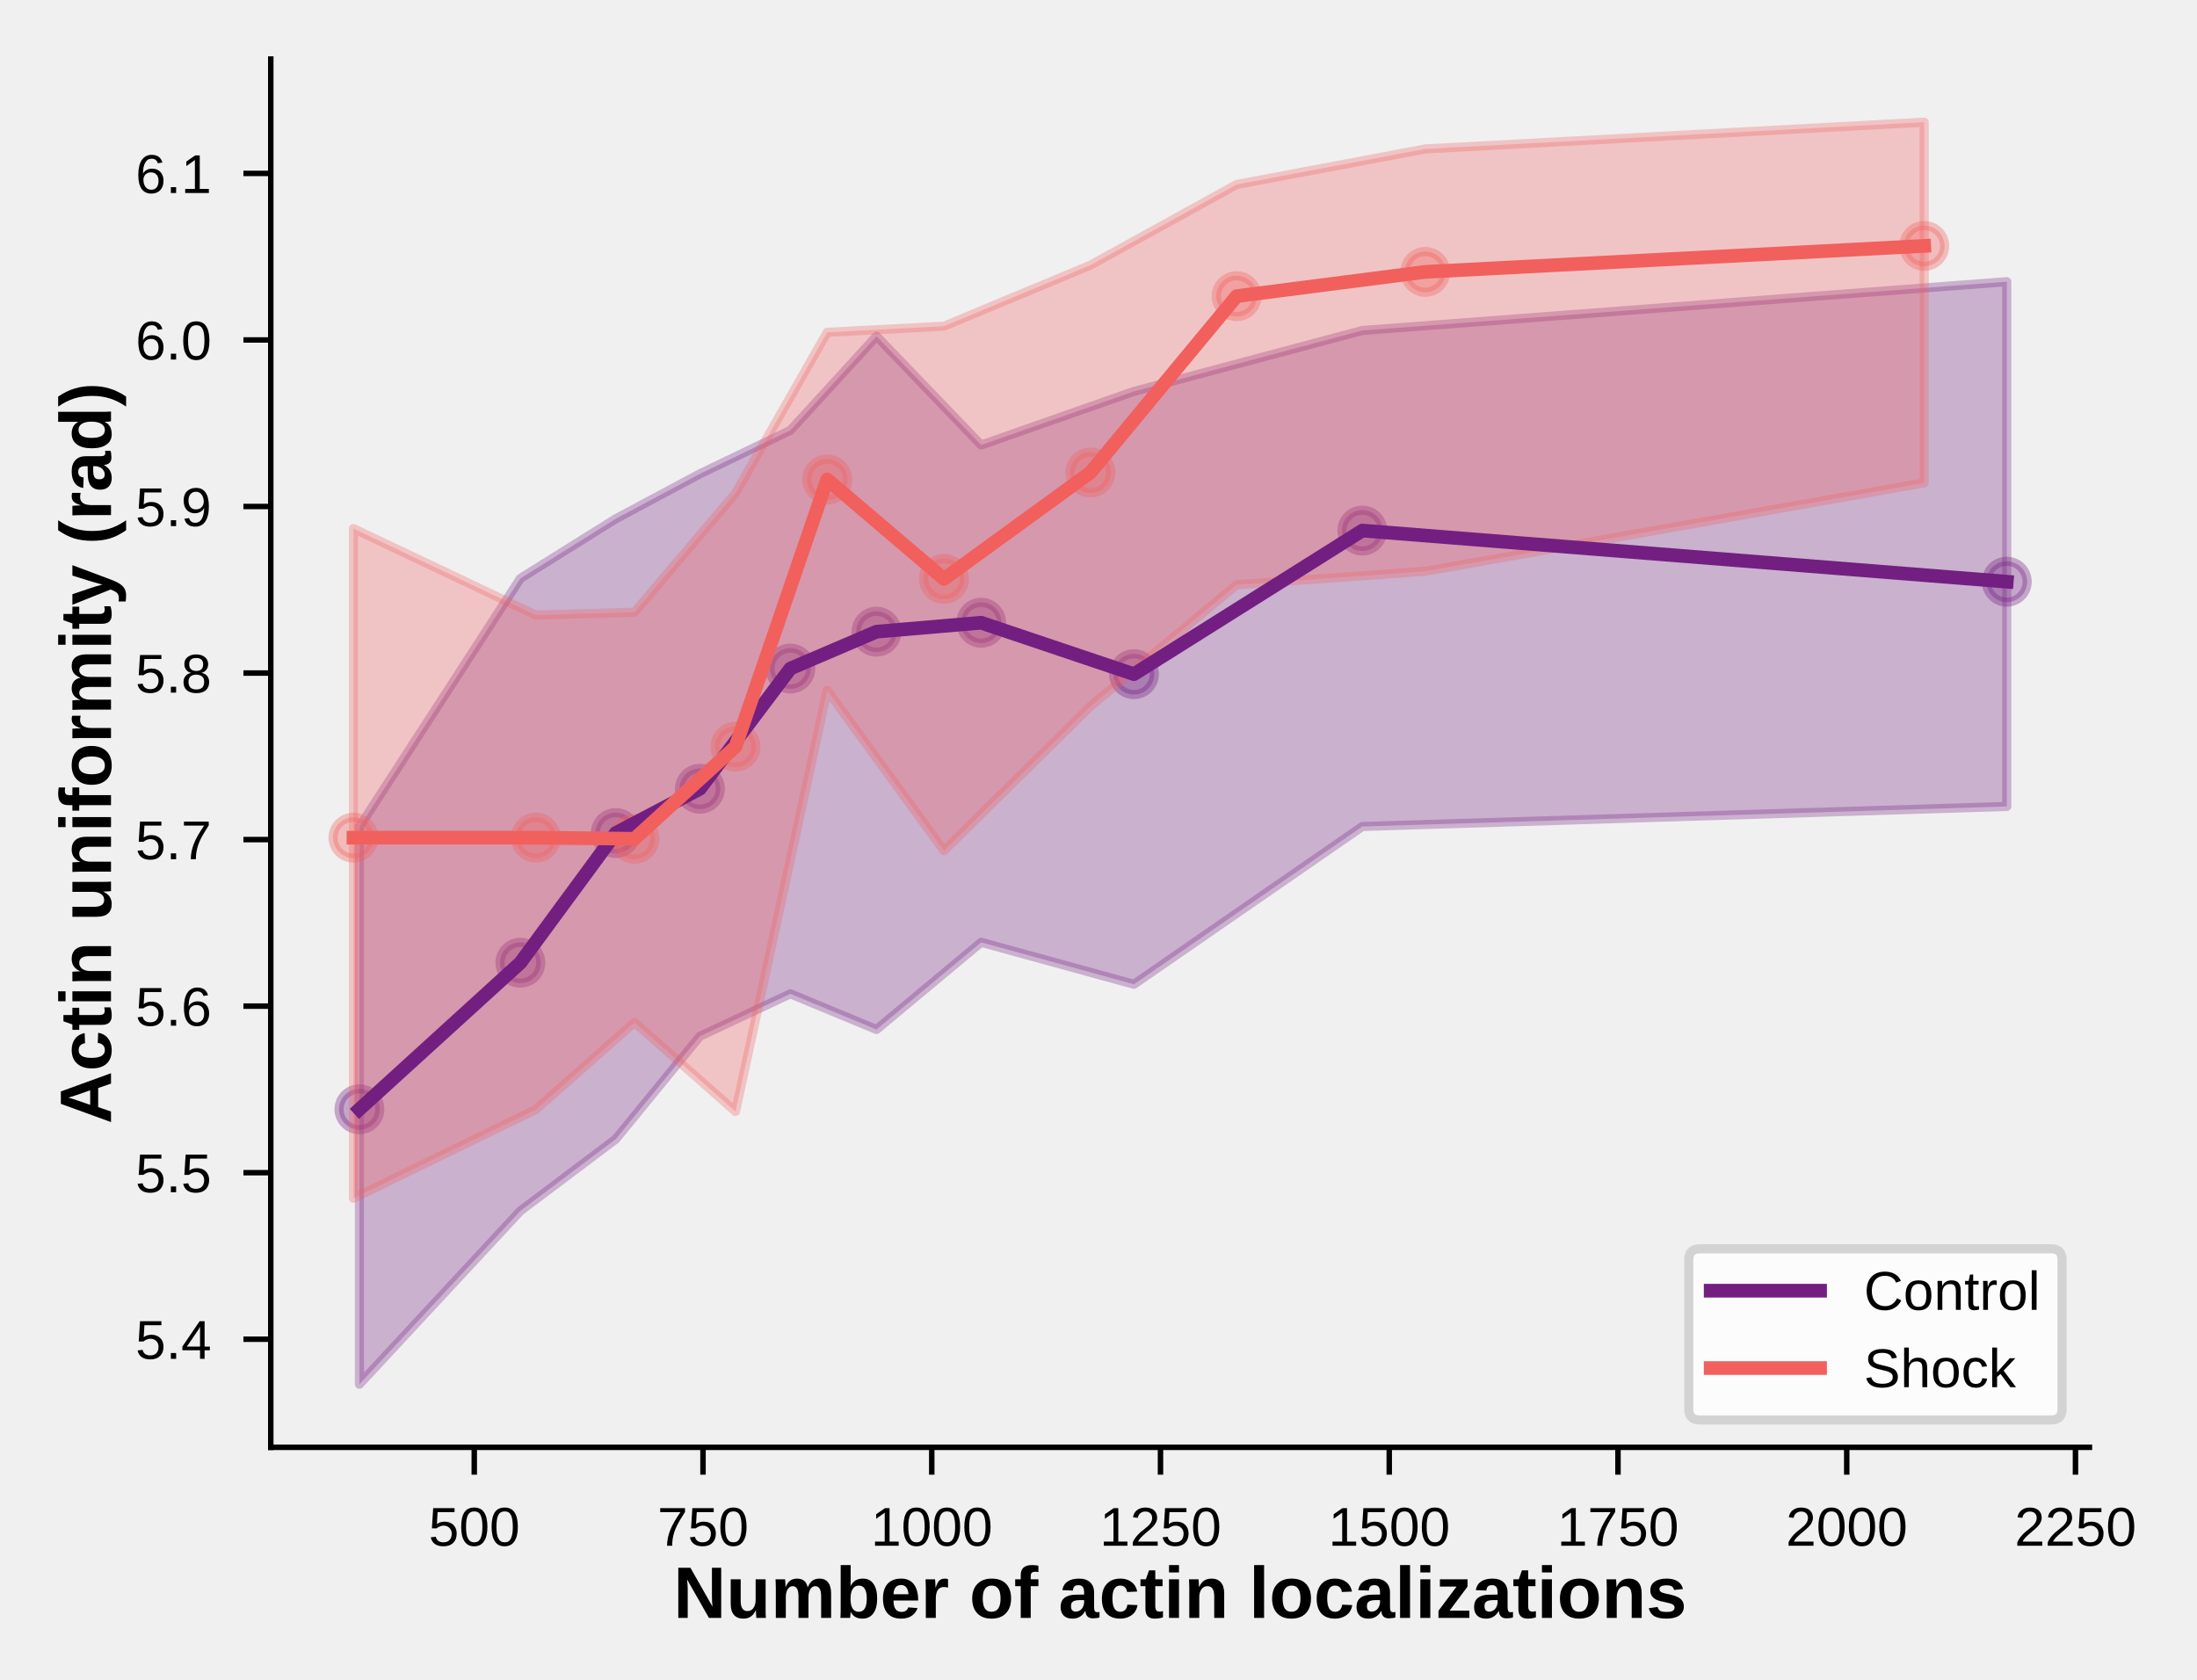
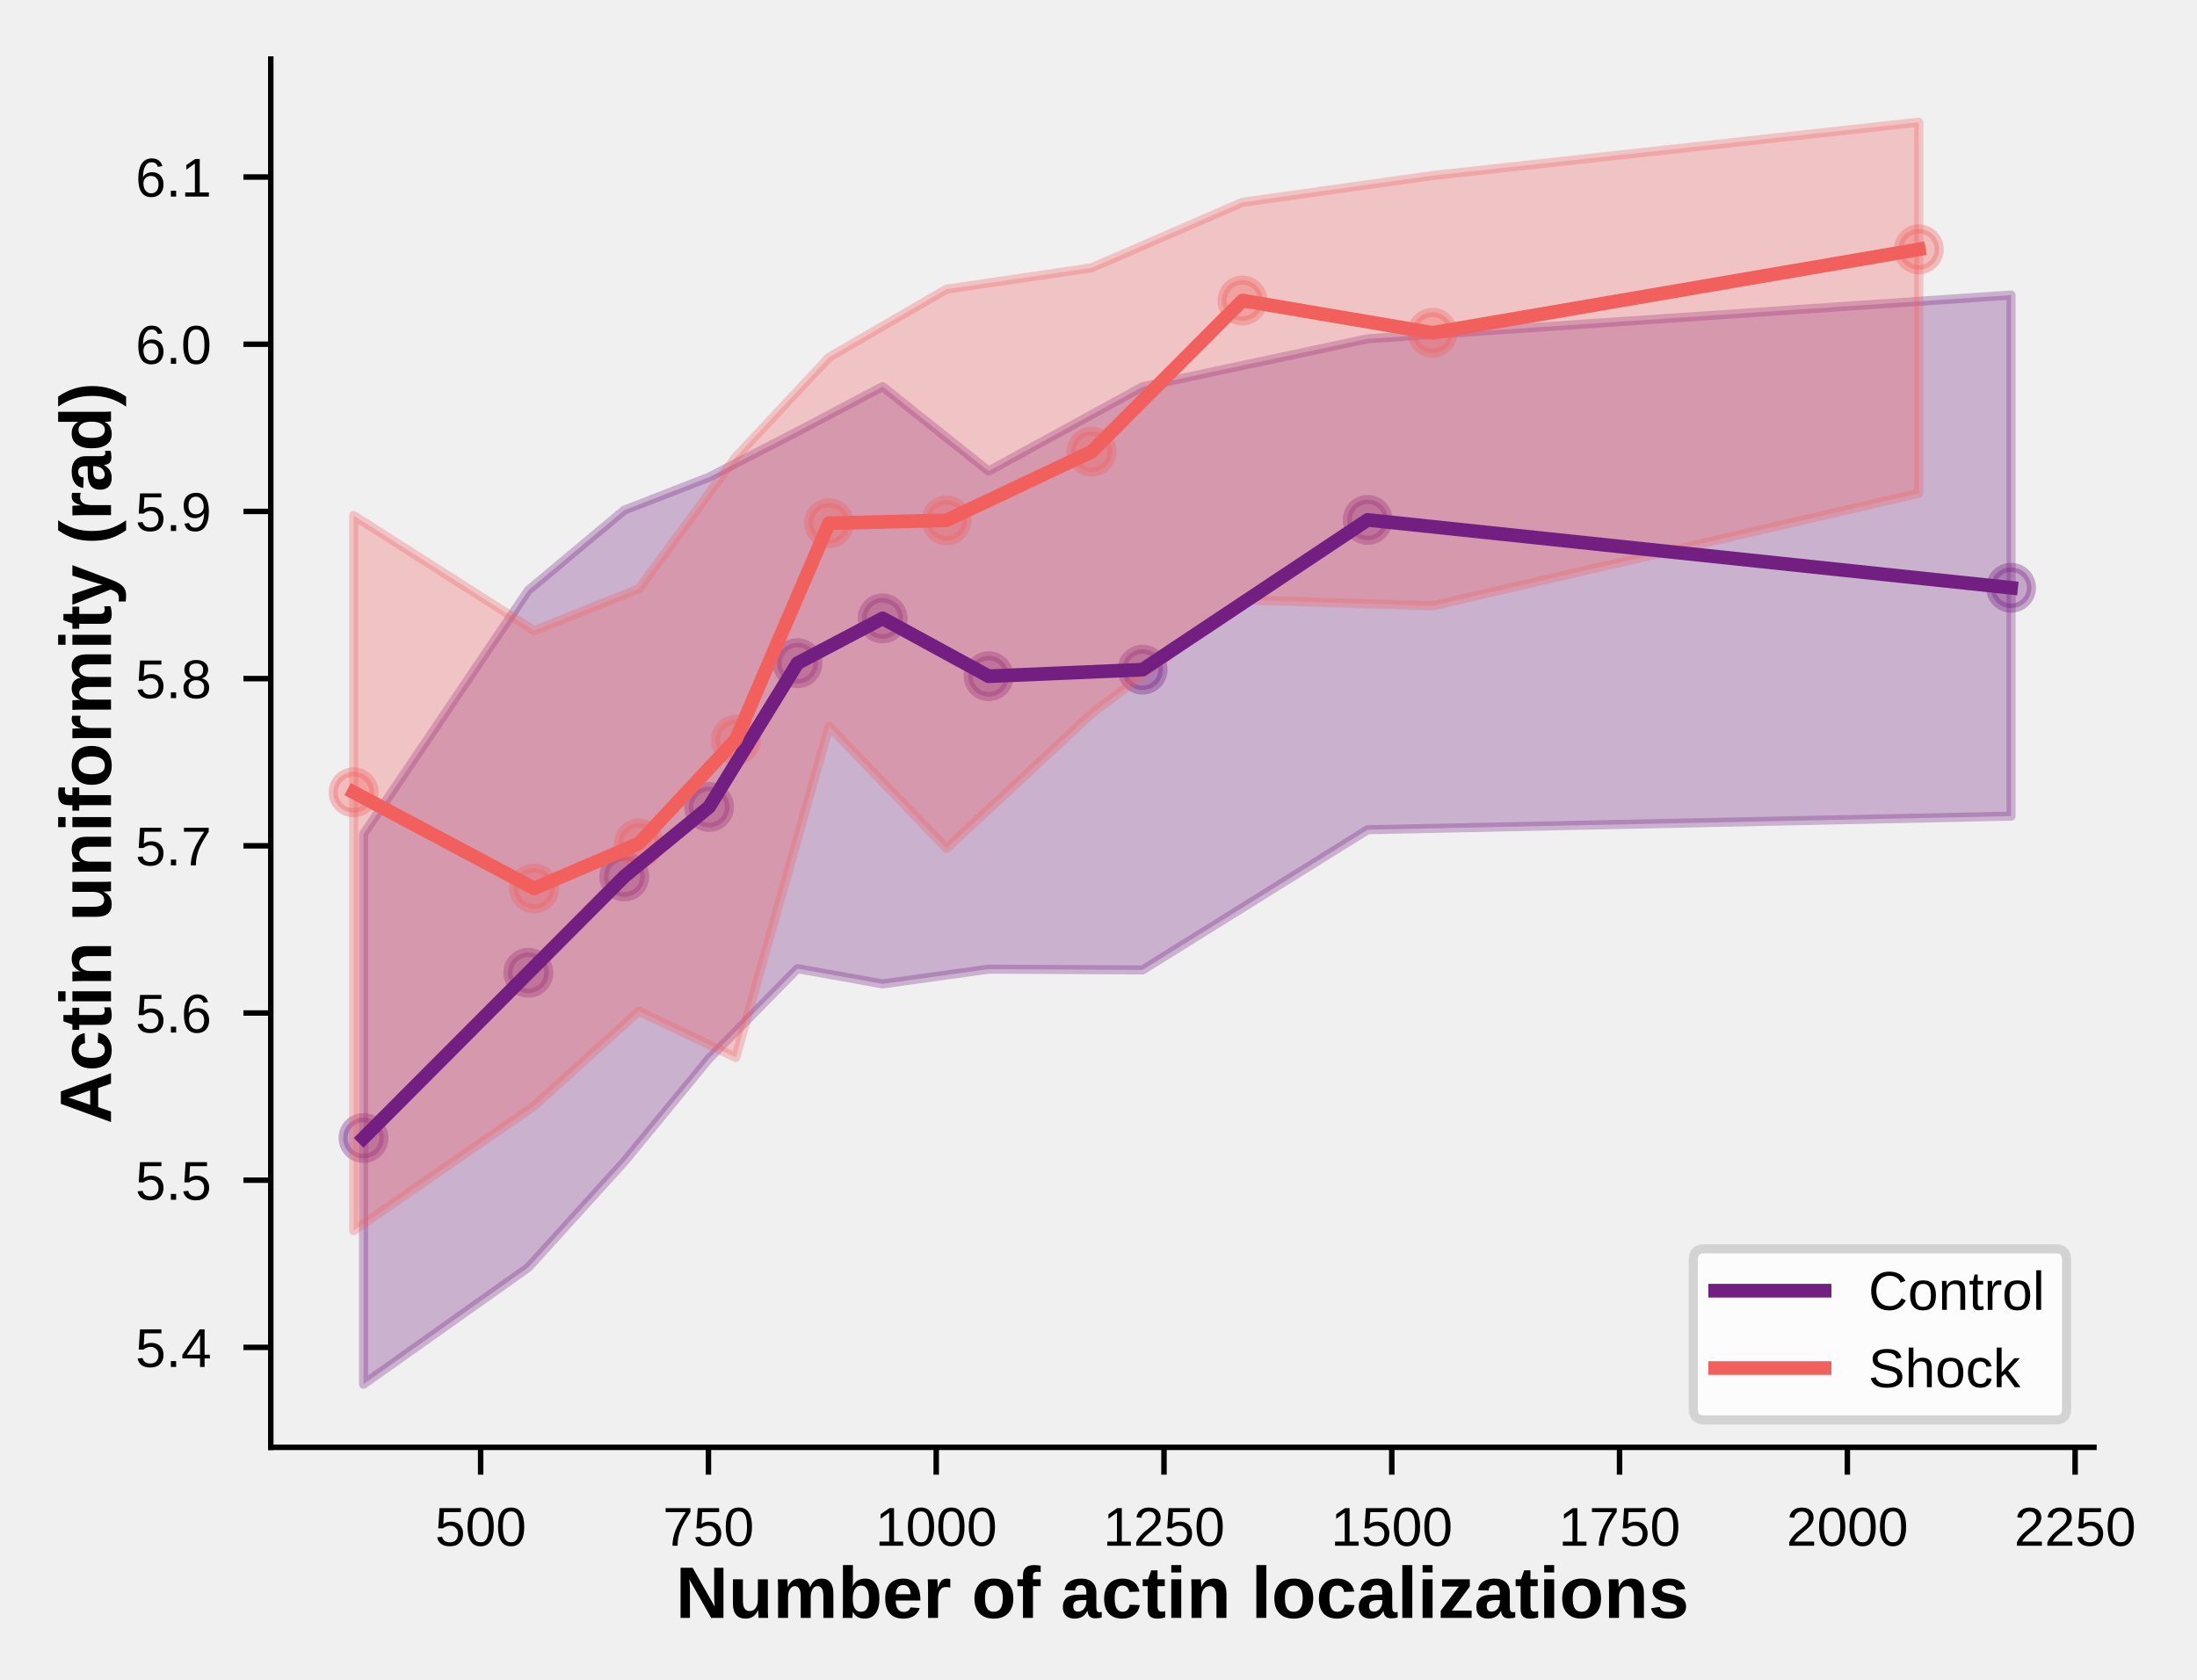
<svg xmlns="http://www.w3.org/2000/svg" xmlns:xlink="http://www.w3.org/1999/xlink" width="240.945pt" height="184.252pt" viewBox="0 0 240.945 184.252" version="1.1">
  <defs>
    <style type="text/css">*{stroke-linejoin: round; stroke-linecap: butt}</style>
  </defs>
  <g id="figure_1">
    <g id="patch_1">
      <path d="M 0 184.252  L 240.945 184.252  L 240.945 0  L 0 0  L 0 184.252  z " style="fill: none" />
    </g>
    <g id="axes_1">
      <g id="patch_2">
-         <path d="M 29.696 158.752  L 229.148 158.752  L 229.148 6.48  L 29.696 6.48  L 29.696 158.752  z " style="fill: none" />
+         <path d="M 29.696 158.752  L 229.642 158.752  L 229.642 6.48  L 29.696 6.48  L 29.696 158.752  z " style="fill: none" />
      </g>
      <g id="FillBetweenPolyCollection_1">
        <defs>
-           <path id="m8936dd3275" d="M 39.416 -93.561  L 39.416 -32.421  L 57.07 -51.432  L 67.531 -59.304  L 76.76 -70.59  L 86.679 -75.241  L 96.126 -71.328  L 107.606 -80.891  L 124.358 -76.287  L 149.408 -93.597  L 220.082 -95.796  L 220.082 -153.355  L 220.082 -153.355  L 149.408 -148.002  L 124.358 -141.32  L 107.606 -135.439  L 96.126 -147.375  L 86.679 -137.051  L 76.76 -132.284  L 67.531 -127.349  L 57.07 -120.807  L 39.416 -93.561  z " style="stroke: #721f81; stroke-opacity: 0.3" />
-         </defs>
-         <g clip-path="url(#p4e0c779acb)">
-           <use xlink:href="#m8936dd3275" x="0" y="184.252" style="fill: #721f81; fill-opacity: 0.3; stroke: #721f81; stroke-opacity: 0.3" />
+           <path id="mdbcbfbe2cc" d="M 39.866 -92.758  L 39.866 -32.421  L 57.942 -45.23  L 68.467 -56.839  L 77.764 -68.14  L 87.464 -78.002  L 96.795 -76.33  L 108.423 -77.949  L 125.307 -77.86  L 149.99 -93.24  L 220.554 -94.731  L 220.554 -151.891  L 220.554 -151.891  L 149.99 -147.092  L 125.307 -141.83  L 108.423 -132.579  L 96.795 -141.848  L 87.464 -136.922  L 77.764 -131.912  L 68.467 -128.297  L 57.942 -119.507  L 39.866 -92.758  z " style="stroke: #721f81; stroke-opacity: 0.3" />
+         </defs>
+         <g clip-path="url(#p90c06d94fe)">
+           <use xlink:href="#mdbcbfbe2cc" x="0" y="184.252" style="fill: #721f81; fill-opacity: 0.3; stroke: #721f81; stroke-opacity: 0.3" />
        </g>
      </g>
      <g id="PathCollection_1">
        <defs>
-           <path id="m59a51690bc" d="M 0 2.236  C 0.593 2.236 1.162 2 1.581 1.581  C 2 1.162 2.236 0.593 2.236 0  C 2.236 -0.593 2 -1.162 1.581 -1.581  C 1.162 -2 0.593 -2.236 0 -2.236  C -0.593 -2.236 -1.162 -2 -1.581 -1.581  C -2 -1.162 -2.236 -0.593 -2.236 0  C -2.236 0.593 -2 1.162 -1.581 1.581  C -1.162 2 -0.593 2.236 0 2.236  z " style="stroke: #721f81; stroke-opacity: 0.35" />
-         </defs>
-         <g clip-path="url(#p4e0c779acb)">
-           <use xlink:href="#m59a51690bc" x="39.416" y="121.674" style="fill: #721f81; fill-opacity: 0.35; stroke: #721f81; stroke-opacity: 0.35" />
-           <use xlink:href="#m59a51690bc" x="57.07" y="105.601" style="fill: #721f81; fill-opacity: 0.35; stroke: #721f81; stroke-opacity: 0.35" />
-           <use xlink:href="#m59a51690bc" x="67.531" y="91.374" style="fill: #721f81; fill-opacity: 0.35; stroke: #721f81; stroke-opacity: 0.35" />
-           <use xlink:href="#m59a51690bc" x="76.76" y="86.516" style="fill: #721f81; fill-opacity: 0.35; stroke: #721f81; stroke-opacity: 0.35" />
-           <use xlink:href="#m59a51690bc" x="86.679" y="73.33" style="fill: #721f81; fill-opacity: 0.35; stroke: #721f81; stroke-opacity: 0.35" />
-           <use xlink:href="#m59a51690bc" x="96.126" y="69.286" style="fill: #721f81; fill-opacity: 0.35; stroke: #721f81; stroke-opacity: 0.35" />
-           <use xlink:href="#m59a51690bc" x="107.606" y="68.306" style="fill: #721f81; fill-opacity: 0.35; stroke: #721f81; stroke-opacity: 0.35" />
-           <use xlink:href="#m59a51690bc" x="124.358" y="73.947" style="fill: #721f81; fill-opacity: 0.35; stroke: #721f81; stroke-opacity: 0.35" />
-           <use xlink:href="#m59a51690bc" x="149.408" y="58.197" style="fill: #721f81; fill-opacity: 0.35; stroke: #721f81; stroke-opacity: 0.35" />
-           <use xlink:href="#m59a51690bc" x="220.082" y="63.804" style="fill: #721f81; fill-opacity: 0.35; stroke: #721f81; stroke-opacity: 0.35" />
+           <path id="me5bfc5c581" d="M 0 2.236  C 0.593 2.236 1.162 2 1.581 1.581  C 2 1.162 2.236 0.593 2.236 0  C 2.236 -0.593 2 -1.162 1.581 -1.581  C 1.162 -2 0.593 -2.236 0 -2.236  C -0.593 -2.236 -1.162 -2 -1.581 -1.581  C -2 -1.162 -2.236 -0.593 -2.236 0  C -2.236 0.593 -2 1.162 -1.581 1.581  C -1.162 2 -0.593 2.236 0 2.236  z " style="stroke: #721f81; stroke-opacity: 0.35" />
+         </defs>
+         <g clip-path="url(#p90c06d94fe)">
+           <use xlink:href="#me5bfc5c581" x="39.866" y="124.824" style="fill: #721f81; fill-opacity: 0.35; stroke: #721f81; stroke-opacity: 0.35" />
+           <use xlink:href="#me5bfc5c581" x="57.942" y="106.7" style="fill: #721f81; fill-opacity: 0.35; stroke: #721f81; stroke-opacity: 0.35" />
+           <use xlink:href="#me5bfc5c581" x="68.467" y="96.14" style="fill: #721f81; fill-opacity: 0.35; stroke: #721f81; stroke-opacity: 0.35" />
+           <use xlink:href="#me5bfc5c581" x="77.764" y="88.515" style="fill: #721f81; fill-opacity: 0.35; stroke: #721f81; stroke-opacity: 0.35" />
+           <use xlink:href="#me5bfc5c581" x="87.464" y="72.742" style="fill: #721f81; fill-opacity: 0.35; stroke: #721f81; stroke-opacity: 0.35" />
+           <use xlink:href="#me5bfc5c581" x="96.795" y="67.827" style="fill: #721f81; fill-opacity: 0.35; stroke: #721f81; stroke-opacity: 0.35" />
+           <use xlink:href="#me5bfc5c581" x="108.423" y="74.174" style="fill: #721f81; fill-opacity: 0.35; stroke: #721f81; stroke-opacity: 0.35" />
+           <use xlink:href="#me5bfc5c581" x="125.307" y="73.453" style="fill: #721f81; fill-opacity: 0.35; stroke: #721f81; stroke-opacity: 0.35" />
+           <use xlink:href="#me5bfc5c581" x="149.99" y="57.025" style="fill: #721f81; fill-opacity: 0.35; stroke: #721f81; stroke-opacity: 0.35" />
+           <use xlink:href="#me5bfc5c581" x="220.554" y="64.471" style="fill: #721f81; fill-opacity: 0.35; stroke: #721f81; stroke-opacity: 0.35" />
        </g>
      </g>
      <g id="FillBetweenPolyCollection_2">
        <defs>
-           <path id="m2d499950fd" d="M 38.762 -126.278  L 38.762 -52.815  L 58.768 -62.558  L 69.585 -72.105  L 80.664 -62.331  L 90.719 -108.529  L 103.526 -90.935  L 119.59 -106.779  L 135.623 -120.114  L 156.314 -121.592  L 211.03 -131.29  L 211.03 -170.851  L 211.03 -170.851  L 156.314 -167.918  L 135.623 -164.015  L 119.59 -155.169  L 103.526 -148.476  L 90.719 -147.801  L 80.664 -130.164  L 69.585 -117.1  L 58.768 -116.782  L 38.762 -126.278  z " style="stroke: #f1605d; stroke-opacity: 0.3" />
-         </defs>
-         <g clip-path="url(#p4e0c779acb)">
-           <use xlink:href="#m2d499950fd" x="0" y="184.252" style="fill: #f1605d; fill-opacity: 0.3; stroke: #f1605d; stroke-opacity: 0.3" />
+           <path id="me389b61926" d="M 38.785 -127.708  L 38.785 -49.262  L 58.575 -62.932  L 70.059 -73.333  L 80.694 -68.261  L 90.921 -104.58  L 103.81 -91.193  L 119.71 -105.967  L 136.259 -118.449  L 157.105 -117.8  L 210.435 -130.14  L 210.435 -170.851  L 210.435 -170.851  L 157.105 -164.996  L 136.259 -162.064  L 119.71 -154.876  L 103.81 -152.539  L 90.921 -145.058  L 80.694 -134.12  L 70.059 -119.68  L 58.575 -115.08  L 38.785 -127.708  z " style="stroke: #f1605d; stroke-opacity: 0.3" />
+         </defs>
+         <g clip-path="url(#p90c06d94fe)">
+           <use xlink:href="#me389b61926" x="0" y="184.252" style="fill: #f1605d; fill-opacity: 0.3; stroke: #f1605d; stroke-opacity: 0.3" />
        </g>
      </g>
      <g id="PathCollection_2">
        <defs>
-           <path id="m009db6f61e" d="M 0 2.236  C 0.593 2.236 1.162 2 1.581 1.581  C 2 1.162 2.236 0.593 2.236 0  C 2.236 -0.593 2 -1.162 1.581 -1.581  C 1.162 -2 0.593 -2.236 0 -2.236  C -0.593 -2.236 -1.162 -2 -1.581 -1.581  C -2 -1.162 -2.236 -0.593 -2.236 0  C -2.236 0.593 -2 1.162 -1.581 1.581  C -1.162 2 -0.593 2.236 0 2.236  z " style="stroke: #f1605d; stroke-opacity: 0.35" />
-         </defs>
-         <g clip-path="url(#p4e0c779acb)">
-           <use xlink:href="#m009db6f61e" x="38.762" y="91.884" style="fill: #f1605d; fill-opacity: 0.35; stroke: #f1605d; stroke-opacity: 0.35" />
-           <use xlink:href="#m009db6f61e" x="58.768" y="91.879" style="fill: #f1605d; fill-opacity: 0.35; stroke: #f1605d; stroke-opacity: 0.35" />
-           <use xlink:href="#m009db6f61e" x="69.585" y="92.004" style="fill: #f1605d; fill-opacity: 0.35; stroke: #f1605d; stroke-opacity: 0.35" />
-           <use xlink:href="#m009db6f61e" x="80.664" y="81.9" style="fill: #f1605d; fill-opacity: 0.35; stroke: #f1605d; stroke-opacity: 0.35" />
-           <use xlink:href="#m009db6f61e" x="90.719" y="52.593" style="fill: #f1605d; fill-opacity: 0.35; stroke: #f1605d; stroke-opacity: 0.35" />
-           <use xlink:href="#m009db6f61e" x="103.526" y="63.498" style="fill: #f1605d; fill-opacity: 0.35; stroke: #f1605d; stroke-opacity: 0.35" />
-           <use xlink:href="#m009db6f61e" x="119.59" y="51.825" style="fill: #f1605d; fill-opacity: 0.35; stroke: #f1605d; stroke-opacity: 0.35" />
-           <use xlink:href="#m009db6f61e" x="135.623" y="32.484" style="fill: #f1605d; fill-opacity: 0.35; stroke: #f1605d; stroke-opacity: 0.35" />
-           <use xlink:href="#m009db6f61e" x="156.314" y="29.82" style="fill: #f1605d; fill-opacity: 0.35; stroke: #f1605d; stroke-opacity: 0.35" />
-           <use xlink:href="#m009db6f61e" x="211.03" y="26.972" style="fill: #f1605d; fill-opacity: 0.35; stroke: #f1605d; stroke-opacity: 0.35" />
+           <path id="m84c43eb916" d="M 0 2.236  C 0.593 2.236 1.162 2 1.581 1.581  C 2 1.162 2.236 0.593 2.236 0  C 2.236 -0.593 2 -1.162 1.581 -1.581  C 1.162 -2 0.593 -2.236 0 -2.236  C -0.593 -2.236 -1.162 -2 -1.581 -1.581  C -2 -1.162 -2.236 -0.593 -2.236 0  C -2.236 0.593 -2 1.162 -1.581 1.581  C -1.162 2 -0.593 2.236 0 2.236  z " style="stroke: #f1605d; stroke-opacity: 0.35" />
+         </defs>
+         <g clip-path="url(#p90c06d94fe)">
+           <use xlink:href="#m84c43eb916" x="38.785" y="86.906" style="fill: #f1605d; fill-opacity: 0.35; stroke: #f1605d; stroke-opacity: 0.35" />
+           <use xlink:href="#m84c43eb916" x="58.575" y="97.447" style="fill: #f1605d; fill-opacity: 0.35; stroke: #f1605d; stroke-opacity: 0.35" />
+           <use xlink:href="#m84c43eb916" x="70.059" y="92.521" style="fill: #f1605d; fill-opacity: 0.35; stroke: #f1605d; stroke-opacity: 0.35" />
+           <use xlink:href="#m84c43eb916" x="80.694" y="81.139" style="fill: #f1605d; fill-opacity: 0.35; stroke: #f1605d; stroke-opacity: 0.35" />
+           <use xlink:href="#m84c43eb916" x="90.921" y="57.388" style="fill: #f1605d; fill-opacity: 0.35; stroke: #f1605d; stroke-opacity: 0.35" />
+           <use xlink:href="#m84c43eb916" x="103.81" y="57.072" style="fill: #f1605d; fill-opacity: 0.35; stroke: #f1605d; stroke-opacity: 0.35" />
+           <use xlink:href="#m84c43eb916" x="119.71" y="49.543" style="fill: #f1605d; fill-opacity: 0.35; stroke: #f1605d; stroke-opacity: 0.35" />
+           <use xlink:href="#m84c43eb916" x="136.259" y="32.96" style="fill: #f1605d; fill-opacity: 0.35; stroke: #f1605d; stroke-opacity: 0.35" />
+           <use xlink:href="#m84c43eb916" x="157.105" y="36.504" style="fill: #f1605d; fill-opacity: 0.35; stroke: #f1605d; stroke-opacity: 0.35" />
+           <use xlink:href="#m84c43eb916" x="210.435" y="27.349" style="fill: #f1605d; fill-opacity: 0.35; stroke: #f1605d; stroke-opacity: 0.35" />
        </g>
      </g>
      <g id="matplotlib.axis_1">
        <g id="xtick_1">
          <g id="line2d_1">
            <defs>
-               <path id="m793096383d" d="M 0 0  L 0 3  " style="stroke: #000000; stroke-width: 0.6" />
+               <path id="mc0e725024e" d="M 0 0  L 0 3  " style="stroke: #000000; stroke-width: 0.6" />
            </defs>
            <g>
-               <use xlink:href="#m793096383d" x="52.012" y="158.752" style="stroke: #000000; stroke-width: 0.6" />
+               <use xlink:href="#mc0e725024e" x="52.713" y="158.752" style="stroke: #000000; stroke-width: 0.6" />
            </g>
          </g>
          <g id="text_1">
-             <text style="font-size: 6px; font-family: 'Arial'; text-anchor: middle" x="52.012" y="169.547" transform="rotate(-0 52.01193 169.5467)">500</text>
+             <text style="font-size: 6px; font-family: 'Arial'; text-anchor: middle" x="52.713" y="169.547" transform="rotate(-0 52.71319 169.5467)">500</text>
          </g>
        </g>
        <g id="xtick_2">
          <g id="line2d_2">
            <g>
-               <use xlink:href="#m793096383d" x="77.098" y="158.752" style="stroke: #000000; stroke-width: 0.6" />
+               <use xlink:href="#mc0e725024e" x="77.694" y="158.752" style="stroke: #000000; stroke-width: 0.6" />
            </g>
          </g>
          <g id="text_2">
-             <text style="font-size: 6px; font-family: 'Arial'; text-anchor: middle" x="77.098" y="169.547" transform="rotate(-0 77.0984 169.5467)">750</text>
+             <text style="font-size: 6px; font-family: 'Arial'; text-anchor: middle" x="77.694" y="169.547" transform="rotate(-0 77.69395 169.5467)">750</text>
          </g>
        </g>
        <g id="xtick_3">
          <g id="line2d_3">
            <g>
-               <use xlink:href="#m793096383d" x="102.185" y="158.752" style="stroke: #000000; stroke-width: 0.6" />
+               <use xlink:href="#mc0e725024e" x="102.675" y="158.752" style="stroke: #000000; stroke-width: 0.6" />
            </g>
          </g>
          <g id="text_3">
-             <text style="font-size: 6px; font-family: 'Arial'; text-anchor: middle" x="102.185" y="169.547" transform="rotate(-0 102.1849 169.5467)">1000</text>
+             <text style="font-size: 6px; font-family: 'Arial'; text-anchor: middle" x="102.675" y="169.547" transform="rotate(-0 102.6747 169.5467)">1000</text>
          </g>
        </g>
        <g id="xtick_4">
          <g id="line2d_4">
            <g>
-               <use xlink:href="#m793096383d" x="127.271" y="158.752" style="stroke: #000000; stroke-width: 0.6" />
+               <use xlink:href="#mc0e725024e" x="127.655" y="158.752" style="stroke: #000000; stroke-width: 0.6" />
            </g>
          </g>
          <g id="text_4">
-             <text style="font-size: 6px; font-family: 'Arial'; text-anchor: middle" x="127.271" y="169.547" transform="rotate(-0 127.2713 169.5467)">1250</text>
+             <text style="font-size: 6px; font-family: 'Arial'; text-anchor: middle" x="127.655" y="169.547" transform="rotate(-0 127.6555 169.5467)">1250</text>
          </g>
        </g>
        <g id="xtick_5">
          <g id="line2d_5">
            <g>
-               <use xlink:href="#m793096383d" x="152.358" y="158.752" style="stroke: #000000; stroke-width: 0.6" />
+               <use xlink:href="#mc0e725024e" x="152.636" y="158.752" style="stroke: #000000; stroke-width: 0.6" />
            </g>
          </g>
          <g id="text_5">
-             <text style="font-size: 6px; font-family: 'Arial'; text-anchor: middle" x="152.358" y="169.547" transform="rotate(-0 152.3578 169.5467)">1500</text>
+             <text style="font-size: 6px; font-family: 'Arial'; text-anchor: middle" x="152.636" y="169.547" transform="rotate(-0 152.6362 169.5467)">1500</text>
          </g>
        </g>
        <g id="xtick_6">
          <g id="line2d_6">
            <g>
-               <use xlink:href="#m793096383d" x="177.444" y="158.752" style="stroke: #000000; stroke-width: 0.6" />
+               <use xlink:href="#mc0e725024e" x="177.617" y="158.752" style="stroke: #000000; stroke-width: 0.6" />
            </g>
          </g>
          <g id="text_6">
-             <text style="font-size: 6px; font-family: 'Arial'; text-anchor: middle" x="177.444" y="169.547" transform="rotate(-0 177.4443 169.5467)">1750</text>
+             <text style="font-size: 6px; font-family: 'Arial'; text-anchor: middle" x="177.617" y="169.547" transform="rotate(-0 177.617 169.5467)">1750</text>
          </g>
        </g>
        <g id="xtick_7">
          <g id="line2d_7">
            <g>
-               <use xlink:href="#m793096383d" x="202.531" y="158.752" style="stroke: #000000; stroke-width: 0.6" />
+               <use xlink:href="#mc0e725024e" x="202.598" y="158.752" style="stroke: #000000; stroke-width: 0.6" />
            </g>
          </g>
          <g id="text_7">
-             <text style="font-size: 6px; font-family: 'Arial'; text-anchor: middle" x="202.531" y="169.547" transform="rotate(-0 202.5308 169.5467)">2000</text>
+             <text style="font-size: 6px; font-family: 'Arial'; text-anchor: middle" x="202.598" y="169.547" transform="rotate(-0 202.5977 169.5467)">2000</text>
          </g>
        </g>
        <g id="xtick_8">
          <g id="line2d_8">
            <g>
-               <use xlink:href="#m793096383d" x="227.617" y="158.752" style="stroke: #000000; stroke-width: 0.6" />
+               <use xlink:href="#mc0e725024e" x="227.578" y="158.752" style="stroke: #000000; stroke-width: 0.6" />
            </g>
          </g>
          <g id="text_8">
-             <text style="font-size: 6px; font-family: 'Arial'; text-anchor: middle" x="227.617" y="169.547" transform="rotate(-0 227.6172 169.5467)">2250</text>
+             <text style="font-size: 6px; font-family: 'Arial'; text-anchor: middle" x="227.578" y="169.547" transform="rotate(-0 227.5785 169.5467)">2250</text>
          </g>
        </g>
        <g id="text_9">
-           <text style="font-weight: 700; font-size: 8px; font-family: 'Arial'; text-anchor: middle" x="129.422" y="177.465" transform="rotate(-0 129.4223 177.4654)">Number of actin localizations</text>
+           <text style="font-weight: 700; font-size: 8px; font-family: 'Arial'; text-anchor: middle" x="129.669" y="177.465" transform="rotate(-0 129.6693 177.4654)">Number of actin localizations</text>
        </g>
      </g>
      <g id="matplotlib.axis_2">
        <g id="ytick_1">
          <g id="line2d_9">
            <defs>
-               <path id="m316e32dc39" d="M 0 0  L -3 0  " style="stroke: #000000; stroke-width: 0.6" />
+               <path id="mb79d28e923" d="M 0 0  L -3 0  " style="stroke: #000000; stroke-width: 0.6" />
            </defs>
            <g>
-               <use xlink:href="#m316e32dc39" x="29.696" y="146.896" style="stroke: #000000; stroke-width: 0.6" />
+               <use xlink:href="#mb79d28e923" x="29.696" y="147.79" style="stroke: #000000; stroke-width: 0.6" />
            </g>
          </g>
          <g id="text_10">
-             <text style="font-size: 6px; font-family: 'Arial'; text-anchor: end" x="23.196" y="149.043" transform="rotate(-0 23.19625 149.0433)">5.4</text>
+             <text style="font-size: 6px; font-family: 'Arial'; text-anchor: end" x="23.196" y="149.938" transform="rotate(-0 23.19625 149.9378)">5.4</text>
          </g>
        </g>
        <g id="ytick_2">
          <g id="line2d_10">
            <g>
-               <use xlink:href="#m316e32dc39" x="29.696" y="128.628" style="stroke: #000000; stroke-width: 0.6" />
+               <use xlink:href="#mb79d28e923" x="29.696" y="129.452" style="stroke: #000000; stroke-width: 0.6" />
            </g>
          </g>
          <g id="text_11">
-             <text style="font-size: 6px; font-family: 'Arial'; text-anchor: end" x="23.196" y="130.775" transform="rotate(-0 23.19625 130.7755)">5.5</text>
+             <text style="font-size: 6px; font-family: 'Arial'; text-anchor: end" x="23.196" y="131.599" transform="rotate(-0 23.19625 131.5989)">5.5</text>
          </g>
        </g>
        <g id="ytick_3">
          <g id="line2d_11">
            <g>
-               <use xlink:href="#m316e32dc39" x="29.696" y="110.36" style="stroke: #000000; stroke-width: 0.6" />
+               <use xlink:href="#mb79d28e923" x="29.696" y="111.113" style="stroke: #000000; stroke-width: 0.6" />
            </g>
          </g>
          <g id="text_12">
-             <text style="font-size: 6px; font-family: 'Arial'; text-anchor: end" x="23.196" y="112.508" transform="rotate(-0 23.19625 112.5076)">5.6</text>
+             <text style="font-size: 6px; font-family: 'Arial'; text-anchor: end" x="23.196" y="113.26" transform="rotate(-0 23.19625 113.2599)">5.6</text>
          </g>
        </g>
        <g id="ytick_4">
          <g id="line2d_12">
            <g>
-               <use xlink:href="#m316e32dc39" x="29.696" y="92.092" style="stroke: #000000; stroke-width: 0.6" />
+               <use xlink:href="#mb79d28e923" x="29.696" y="92.774" style="stroke: #000000; stroke-width: 0.6" />
            </g>
          </g>
          <g id="text_13">
-             <text style="font-size: 6px; font-family: 'Arial'; text-anchor: end" x="23.196" y="94.24" transform="rotate(-0 23.19625 94.23978)">5.7</text>
+             <text style="font-size: 6px; font-family: 'Arial'; text-anchor: end" x="23.196" y="94.921" transform="rotate(-0 23.19625 94.92093)">5.7</text>
          </g>
        </g>
        <g id="ytick_5">
          <g id="line2d_13">
            <g>
-               <use xlink:href="#m316e32dc39" x="29.696" y="73.825" style="stroke: #000000; stroke-width: 0.6" />
+               <use xlink:href="#mb79d28e923" x="29.696" y="74.435" style="stroke: #000000; stroke-width: 0.6" />
            </g>
          </g>
          <g id="text_14">
-             <text style="font-size: 6px; font-family: 'Arial'; text-anchor: end" x="23.196" y="75.972" transform="rotate(-0 23.19625 75.97194)">5.8</text>
+             <text style="font-size: 6px; font-family: 'Arial'; text-anchor: end" x="23.196" y="76.582" transform="rotate(-0 23.19625 76.58196)">5.8</text>
          </g>
        </g>
        <g id="ytick_6">
          <g id="line2d_14">
            <g>
-               <use xlink:href="#m316e32dc39" x="29.696" y="55.557" style="stroke: #000000; stroke-width: 0.6" />
+               <use xlink:href="#mb79d28e923" x="29.696" y="56.096" style="stroke: #000000; stroke-width: 0.6" />
            </g>
          </g>
          <g id="text_15">
-             <text style="font-size: 6px; font-family: 'Arial'; text-anchor: end" x="23.196" y="57.704" transform="rotate(-0 23.19625 57.70408)">5.9</text>
+             <text style="font-size: 6px; font-family: 'Arial'; text-anchor: end" x="23.196" y="58.243" transform="rotate(-0 23.19625 58.24299)">5.9</text>
          </g>
        </g>
        <g id="ytick_7">
          <g id="line2d_15">
            <g>
-               <use xlink:href="#m316e32dc39" x="29.696" y="37.289" style="stroke: #000000; stroke-width: 0.6" />
+               <use xlink:href="#mb79d28e923" x="29.696" y="37.757" style="stroke: #000000; stroke-width: 0.6" />
            </g>
          </g>
          <g id="text_16">
-             <text style="font-size: 6px; font-family: 'Arial'; text-anchor: end" x="23.196" y="39.436" transform="rotate(-0 23.19625 39.43623)">6.0</text>
+             <text style="font-size: 6px; font-family: 'Arial'; text-anchor: end" x="23.196" y="39.904" transform="rotate(-0 23.19625 39.90402)">6.0</text>
          </g>
        </g>
        <g id="ytick_8">
          <g id="line2d_16">
            <g>
-               <use xlink:href="#m316e32dc39" x="29.696" y="19.021" style="stroke: #000000; stroke-width: 0.6" />
+               <use xlink:href="#mb79d28e923" x="29.696" y="19.418" style="stroke: #000000; stroke-width: 0.6" />
            </g>
          </g>
          <g id="text_17">
-             <text style="font-size: 6px; font-family: 'Arial'; text-anchor: end" x="23.196" y="21.168" transform="rotate(-0 23.19625 21.16838)">6.1</text>
+             <text style="font-size: 6px; font-family: 'Arial'; text-anchor: end" x="23.196" y="21.565" transform="rotate(-0 23.19625 21.56505)">6.1</text>
          </g>
        </g>
        <g id="text_18">
          <text style="font-weight: 700; font-size: 8px; font-family: 'Arial'; text-anchor: middle" x="12.172" y="82.616" transform="rotate(-90 12.1725 82.61598)">Actin uniformity (rad)</text>
        </g>
      </g>
      <g id="line2d_17">
-         <path d="M 39.416 121.674  L 57.07 105.601  L 67.531 91.374  L 76.76 86.516  L 86.679 73.33  L 96.126 69.286  L 107.606 68.306  L 124.358 73.947  L 149.408 58.197  L 220.082 63.804  " clip-path="url(#p4e0c779acb)" style="fill: none; stroke: #721f81; stroke-width: 1.5; stroke-linecap: square" />
+         <path d="M 39.866 124.824  L 57.942 106.7  L 68.467 96.14  L 77.764 88.515  L 87.464 72.742  L 96.795 67.827  L 108.423 74.174  L 125.307 73.453  L 149.99 57.025  L 220.554 64.471  " clip-path="url(#p90c06d94fe)" style="fill: none; stroke: #721f81; stroke-width: 1.5; stroke-linecap: square" />
      </g>
      <g id="line2d_18">
-         <path d="M 38.762 91.884  L 58.768 91.879  L 69.585 92.004  L 80.664 81.9  L 90.719 52.593  L 103.526 63.498  L 119.59 51.825  L 135.623 32.484  L 156.314 29.82  L 211.03 26.972  " clip-path="url(#p4e0c779acb)" style="fill: none; stroke: #f1605d; stroke-width: 1.5; stroke-linecap: square" />
+         <path d="M 38.785 86.906  L 58.575 97.447  L 70.059 92.521  L 80.694 81.139  L 90.921 57.388  L 103.81 57.072  L 119.71 49.543  L 136.259 32.96  L 157.105 36.504  L 210.435 27.349  " clip-path="url(#p90c06d94fe)" style="fill: none; stroke: #f1605d; stroke-width: 1.5; stroke-linecap: square" />
      </g>
      <g id="patch_3">
        <path d="M 29.696 158.752  L 29.696 6.48  " style="fill: none; stroke: #000000; stroke-width: 0.6; stroke-linejoin: miter; stroke-linecap: square" />
      </g>
      <g id="patch_4">
-         <path d="M 29.696 158.752  L 229.148 158.752  " style="fill: none; stroke: #000000; stroke-width: 0.6; stroke-linejoin: miter; stroke-linecap: square" />
+         <path d="M 29.696 158.752  L 229.642 158.752  " style="fill: none; stroke: #000000; stroke-width: 0.6; stroke-linejoin: miter; stroke-linecap: square" />
      </g>
      <g id="legend_1">
        <g id="patch_5">
-           <path d="M 186.408 155.752  L 224.948 155.752  Q 226.148 155.752 226.148 154.552  L 226.148 138.178  Q 226.148 136.978 224.948 136.978  L 186.408 136.978  Q 185.208 136.978 185.208 138.178  L 185.208 154.552  Q 185.208 155.752 186.408 155.752  z " style="fill: #ffffff; opacity: 0.8; stroke: #cccccc; stroke-linejoin: miter" />
+           <path d="M 186.902 155.752  L 225.442 155.752  Q 226.642 155.752 226.642 154.552  L 226.642 138.178  Q 226.642 136.978 225.442 136.978  L 186.902 136.978  Q 185.702 136.978 185.702 138.178  L 185.702 154.552  Q 185.702 155.752 186.902 155.752  z " style="fill: #ffffff; opacity: 0.8; stroke: #cccccc; stroke-linejoin: miter" />
        </g>
        <g id="line2d_19">
-           <path d="M 187.608 141.572  L 193.608 141.572  L 199.608 141.572  " style="fill: none; stroke: #721f81; stroke-width: 1.5; stroke-linecap: square" />
+           <path d="M 188.102 141.572  L 194.102 141.572  L 200.102 141.572  " style="fill: none; stroke: #721f81; stroke-width: 1.5; stroke-linecap: square" />
        </g>
        <g id="text_19">
-           <text style="font-size: 6px; font-family: 'Arial'; text-anchor: start" x="204.408" y="143.672" transform="rotate(-0 204.4078 143.6723)">Control</text>
+           <text style="font-size: 6px; font-family: 'Arial'; text-anchor: start" x="204.902" y="143.672" transform="rotate(-0 204.9017 143.6723)">Control</text>
        </g>
        <g id="line2d_20">
-           <path d="M 187.608 150.059  L 193.608 150.059  L 199.608 150.059  " style="fill: none; stroke: #f1605d; stroke-width: 1.5; stroke-linecap: square" />
+           <path d="M 188.102 150.059  L 194.102 150.059  L 200.102 150.059  " style="fill: none; stroke: #f1605d; stroke-width: 1.5; stroke-linecap: square" />
        </g>
        <g id="text_20">
-           <text style="font-size: 6px; font-family: 'Arial'; text-anchor: start" x="204.408" y="152.159" transform="rotate(-0 204.4078 152.1595)">Shock</text>
+           <text style="font-size: 6px; font-family: 'Arial'; text-anchor: start" x="204.902" y="152.159" transform="rotate(-0 204.9017 152.1595)">Shock</text>
        </g>
      </g>
    </g>
  </g>
  <defs>
-     <clipPath id="p4e0c779acb">
-       <rect x="29.696" y="6.48" width="199.452" height="152.272" />
+     <clipPath id="p90c06d94fe">
+       <rect x="29.696" y="6.48" width="199.946" height="152.272" />
    </clipPath>
  </defs>
</svg>
